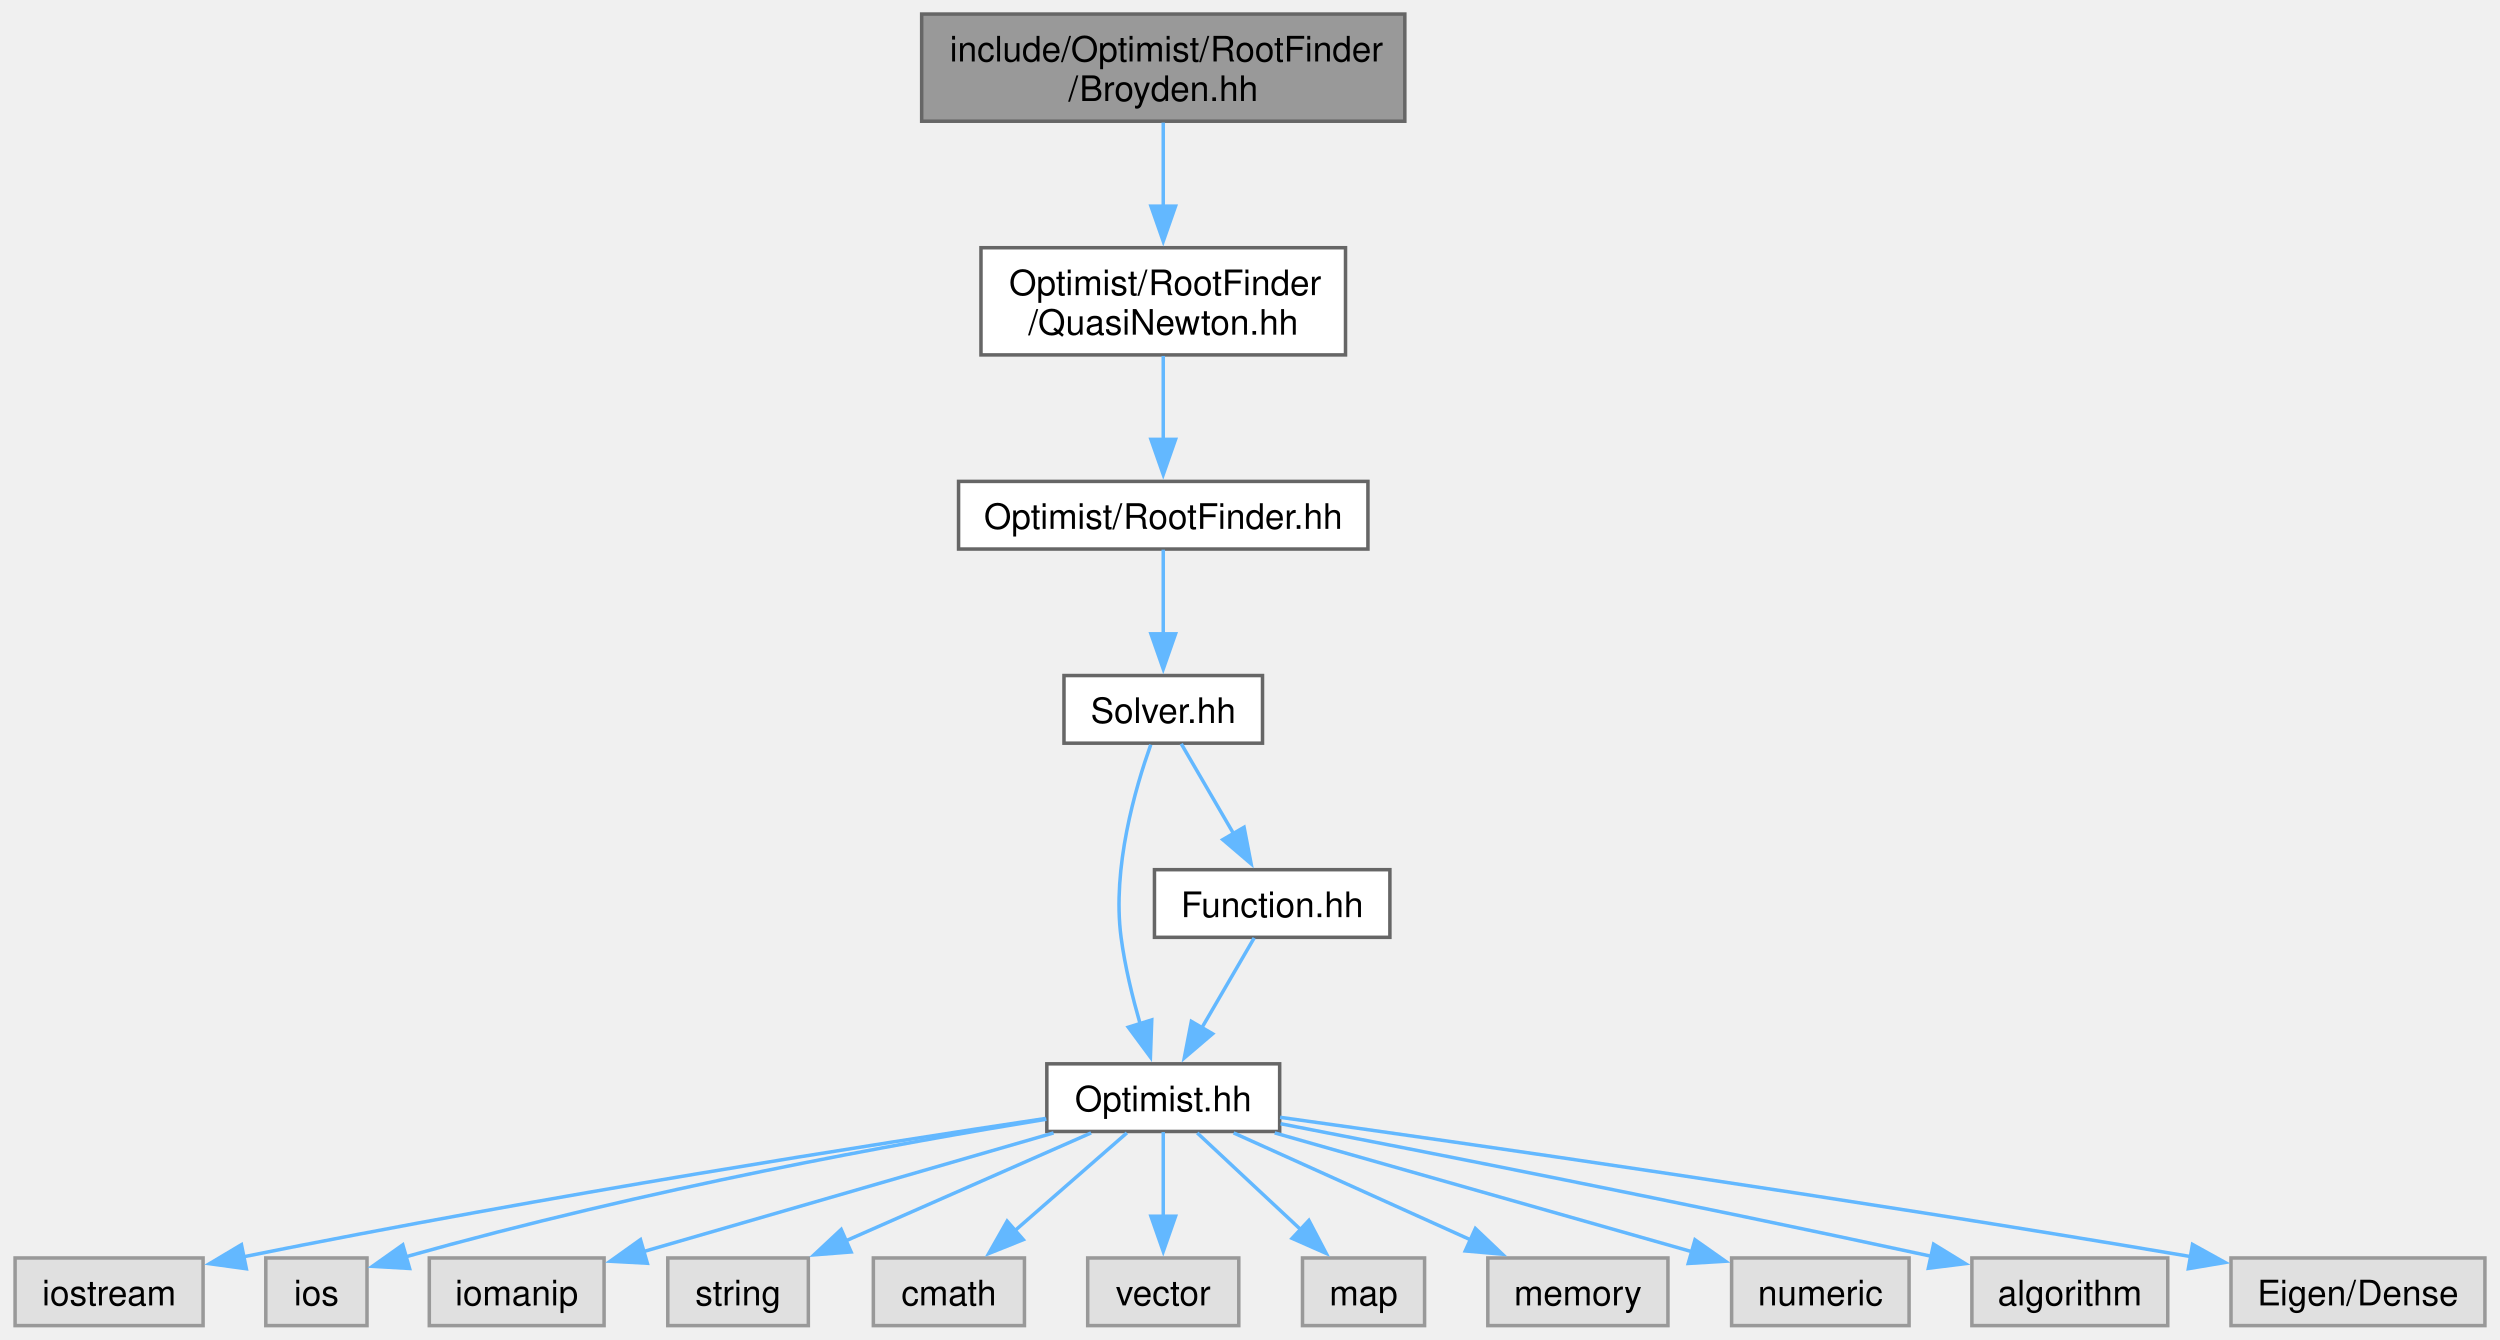
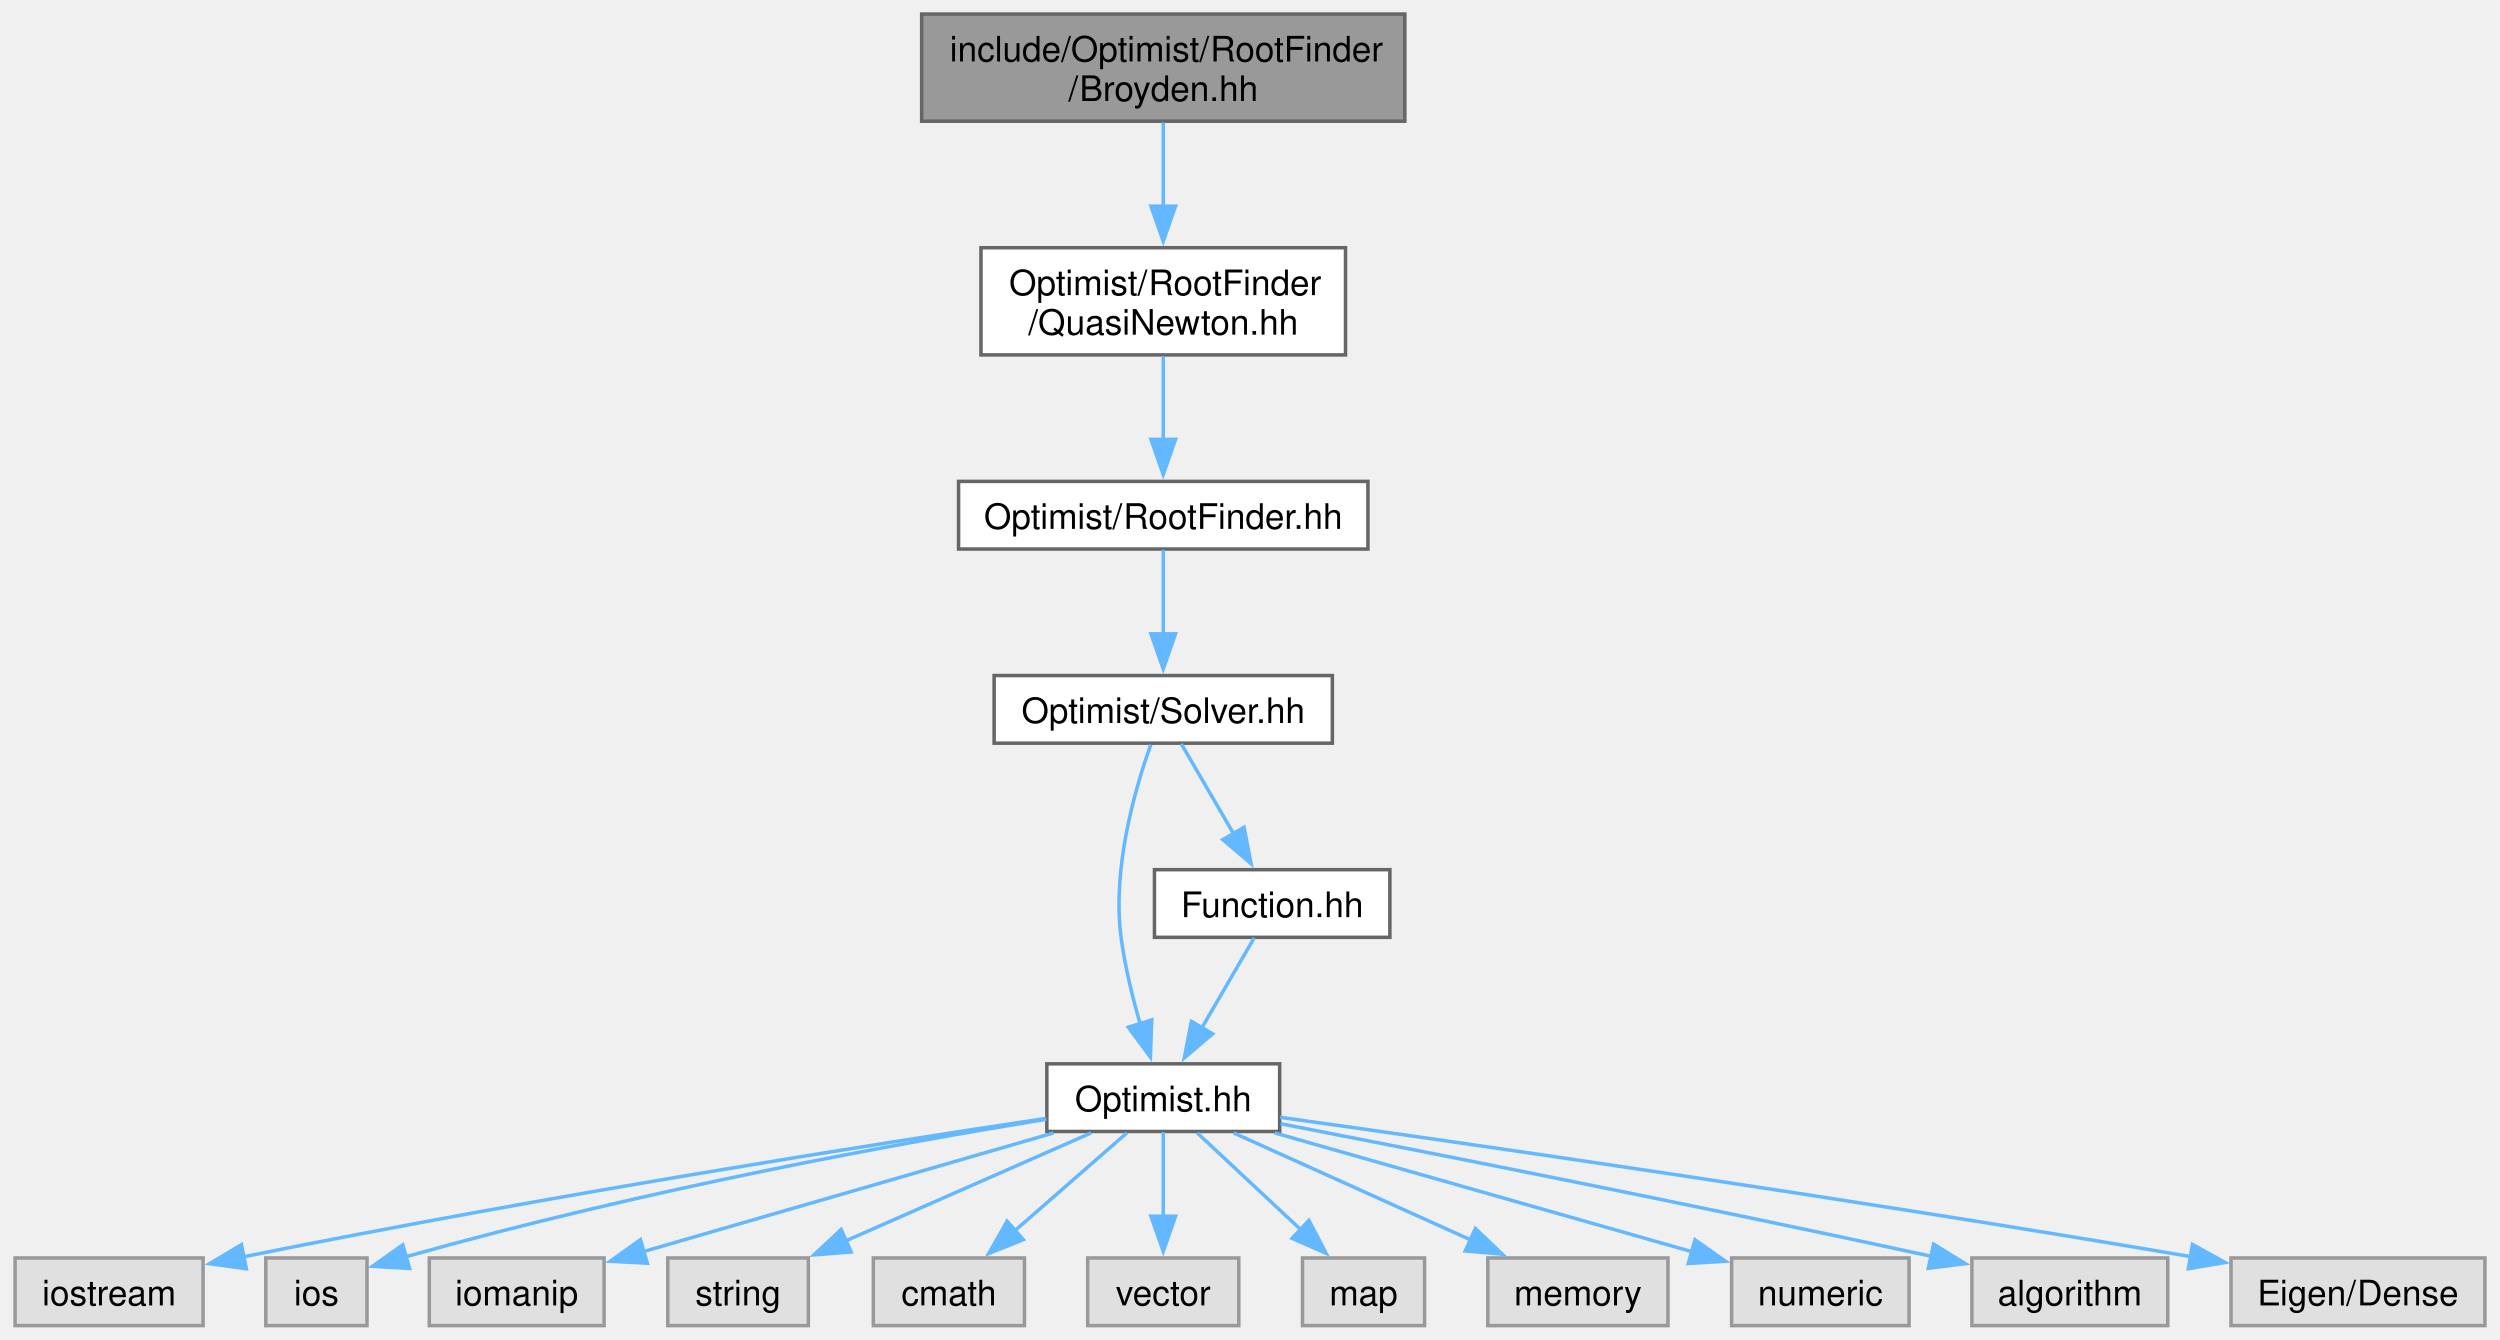
<svg xmlns="http://www.w3.org/2000/svg" xmlns:xlink="http://www.w3.org/1999/xlink" width="711pt" height="381pt" viewBox="0.00 0.00 710.88 381.25">
  <g id="graph0" class="graph" transform="scale(1 1) rotate(0) translate(4 377.25)">
    <g id="Node000001" class="node">
      <g id="a_Node000001">
        <a xlink:title=" ">
          <polygon fill="#999999" stroke="#666666" points="395.5,-373.25 258,-373.25 258,-342.75 395.5,-342.75 395.5,-373.25" />
          <text text-anchor="start" x="266" y="-359.75" font-family="Helvetica,sans-Serif" font-size="10.00">include/Optimist/RootFinder</text>
          <text text-anchor="middle" x="326.75" y="-348.5" font-family="Helvetica,sans-Serif" font-size="10.00">/Broyden.hh</text>
        </a>
      </g>
    </g>
    <g id="Node000002" class="node">
      <g id="a_Node000002">
        <a xlink:href="_quasi_newton_8hh.html" target="_top" xlink:title=" ">
          <polygon fill="white" stroke="#666666" points="378.62,-306.75 274.88,-306.75 274.88,-276.25 378.62,-276.25 378.62,-306.75" />
          <text text-anchor="start" x="282.88" y="-293.25" font-family="Helvetica,sans-Serif" font-size="10.00">Optimist/RootFinder</text>
          <text text-anchor="middle" x="326.75" y="-282" font-family="Helvetica,sans-Serif" font-size="10.00">/QuasiNewton.hh</text>
        </a>
      </g>
    </g>
    <g id="edge1_Node000001_Node000002" class="edge">
      <g id="a_edge1_Node000001_Node000002">
        <a xlink:title=" ">
          <path fill="none" stroke="#63b8ff" d="M326.75,-342.36C326.75,-335.27 326.75,-326.54 326.75,-318.38" />
          <polygon fill="#63b8ff" stroke="#63b8ff" points="330.25,-318.59 326.75,-308.59 323.25,-318.59 330.25,-318.59" />
        </a>
      </g>
    </g>
    <g id="Node000003" class="node">
      <g id="a_Node000003">
        <a xlink:href="_root_finder_8hh.html" target="_top" xlink:title=" ">
          <polygon fill="white" stroke="#666666" points="385,-240.25 268.5,-240.25 268.5,-221 385,-221 385,-240.25" />
          <text text-anchor="middle" x="326.75" y="-226.75" font-family="Helvetica,sans-Serif" font-size="10.00">Optimist/RootFinder.hh</text>
        </a>
      </g>
    </g>
    <g id="edge2_Node000002_Node000003" class="edge">
      <g id="a_edge2_Node000002_Node000003">
        <a xlink:title=" ">
          <path fill="none" stroke="#63b8ff" d="M326.75,-275.95C326.75,-268.71 326.75,-259.84 326.75,-251.94" />
          <polygon fill="#63b8ff" stroke="#63b8ff" points="330.25,-252.21 326.75,-242.21 323.25,-252.21 330.25,-252.21" />
        </a>
      </g>
    </g>
    <g id="Node000004" class="node">
      <g id="a_Node000004">
        <a xlink:href="_solver_8hh.html" target="_top" xlink:title=" ">
-           <polygon fill="white" stroke="#666666" points="355,-185 298.5,-185 298.5,-165.75 355,-165.75 355,-185" />
-           <text text-anchor="middle" x="326.75" y="-171.5" font-family="Helvetica,sans-Serif" font-size="10.00">Solver.hh</text>
+           <polygon fill="white" stroke="#666666" points="374.88,-185 278.62,-185 278.62,-165.75 374.88,-165.75 374.88,-185" />
+           <text text-anchor="middle" x="326.75" y="-171.5" font-family="Helvetica,sans-Serif" font-size="10.00">Optimist/Solver.hh</text>
        </a>
      </g>
    </g>
    <g id="edge3_Node000003_Node000004" class="edge">
      <g id="a_edge3_Node000003_Node000004">
        <a xlink:title=" ">
          <path fill="none" stroke="#63b8ff" d="M326.75,-220.83C326.75,-214.32 326.75,-205.17 326.75,-196.87" />
          <polygon fill="#63b8ff" stroke="#63b8ff" points="330.25,-196.87 326.75,-186.87 323.25,-196.87 330.25,-196.87" />
        </a>
      </g>
    </g>
    <g id="Node000005" class="node">
      <g id="a_Node000005">
        <a xlink:href="_optimist_8hh.html" target="_top" xlink:title=" ">
          <polygon fill="white" stroke="#666666" points="359.88,-74.5 293.62,-74.5 293.62,-55.25 359.88,-55.25 359.88,-74.5" />
          <text text-anchor="middle" x="326.75" y="-61" font-family="Helvetica,sans-Serif" font-size="10.00">Optimist.hh</text>
        </a>
      </g>
    </g>
    <g id="edge4_Node000004_Node000005" class="edge">
      <g id="a_edge4_Node000004_Node000005">
        <a xlink:title=" ">
          <path fill="none" stroke="#63b8ff" d="M323.2,-165.33C318.8,-153 312.15,-130.19 314.75,-110.5 315.84,-102.25 318.01,-93.37 320.22,-85.71" />
          <polygon fill="#63b8ff" stroke="#63b8ff" points="323.48,-87 323.1,-76.41 316.8,-84.92 323.48,-87" />
        </a>
      </g>
    </g>
    <g id="Node000017" class="node">
      <g id="a_Node000017">
        <a xlink:href="_function_8hh.html" target="_top" xlink:title=" ">
          <polygon fill="white" stroke="#666666" points="391.25,-129.75 324.25,-129.75 324.25,-110.5 391.25,-110.5 391.25,-129.75" />
          <text text-anchor="middle" x="357.75" y="-116.25" font-family="Helvetica,sans-Serif" font-size="10.00">Function.hh</text>
        </a>
      </g>
    </g>
    <g id="edge16_Node000004_Node000017" class="edge">
      <g id="a_edge16_Node000004_Node000017">
        <a xlink:title=" ">
          <path fill="none" stroke="#63b8ff" d="M331.87,-165.58C335.93,-158.61 341.74,-148.62 346.84,-139.87" />
          <polygon fill="#63b8ff" stroke="#63b8ff" points="349.75,-141.82 351.76,-131.42 343.7,-138.3 349.75,-141.82" />
        </a>
      </g>
    </g>
    <g id="Node000006" class="node">
      <g id="a_Node000006">
        <a xlink:title=" ">
          <polygon fill="#e0e0e0" stroke="#999999" points="53.5,-19.25 0,-19.25 0,0 53.5,0 53.5,-19.25" />
          <text text-anchor="middle" x="26.75" y="-5.75" font-family="Helvetica,sans-Serif" font-size="10.00">iostream</text>
        </a>
      </g>
    </g>
    <g id="edge5_Node000005_Node000006" class="edge">
      <g id="a_edge5_Node000005_Node000006">
        <a xlink:title=" ">
          <path fill="none" stroke="#63b8ff" d="M293.28,-58.96C245.09,-51.72 153.13,-37.32 65.1,-19.61" />
          <polygon fill="#63b8ff" stroke="#63b8ff" points="65.81,-16.18 55.32,-17.62 64.42,-23.04 65.81,-16.18" />
        </a>
      </g>
    </g>
    <g id="Node000007" class="node">
      <g id="a_Node000007">
        <a xlink:title=" ">
          <polygon fill="#e0e0e0" stroke="#999999" points="100.15,-19.25 71.35,-19.25 71.35,0 100.15,0 100.15,-19.25" />
          <text text-anchor="middle" x="85.75" y="-5.75" font-family="Helvetica,sans-Serif" font-size="10.00">ios</text>
        </a>
      </g>
    </g>
    <g id="edge6_Node000005_Node000007" class="edge">
      <g id="a_edge6_Node000005_Node000007">
        <a xlink:title=" ">
          <path fill="none" stroke="#63b8ff" d="M293.49,-58.74C252.5,-52.04 180.62,-39.14 110.94,-19.52" />
          <polygon fill="#63b8ff" stroke="#63b8ff" points="112.27,-16.26 101.69,-16.87 110.34,-22.99 112.27,-16.26" />
        </a>
      </g>
    </g>
    <g id="Node000008" class="node">
      <g id="a_Node000008">
        <a xlink:title=" ">
          <polygon fill="#e0e0e0" stroke="#999999" points="167.62,-19.25 117.88,-19.25 117.88,0 167.62,0 167.62,-19.25" />
          <text text-anchor="middle" x="142.75" y="-5.75" font-family="Helvetica,sans-Serif" font-size="10.00">iomanip</text>
        </a>
      </g>
    </g>
    <g id="edge7_Node000005_Node000008" class="edge">
      <g id="a_edge7_Node000005_Node000008">
        <a xlink:title=" ">
          <path fill="none" stroke="#63b8ff" d="M295.54,-54.84C263.2,-45.48 212.74,-30.88 178.74,-21.04" />
          <polygon fill="#63b8ff" stroke="#63b8ff" points="179.93,-17.74 169.35,-18.32 177.98,-24.47 179.93,-17.74" />
        </a>
      </g>
    </g>
    <g id="Node000009" class="node">
      <g id="a_Node000009">
        <a xlink:title=" ">
          <polygon fill="#e0e0e0" stroke="#999999" points="225.75,-19.25 185.75,-19.25 185.75,0 225.75,0 225.75,-19.25" />
          <text text-anchor="middle" x="205.75" y="-5.75" font-family="Helvetica,sans-Serif" font-size="10.00">string</text>
        </a>
      </g>
    </g>
    <g id="edge8_Node000005_Node000009" class="edge">
      <g id="a_edge8_Node000005_Node000009">
        <a xlink:title=" ">
          <path fill="none" stroke="#63b8ff" d="M306.22,-54.84C287.07,-46.41 258.25,-33.73 236.38,-24.11" />
          <polygon fill="#63b8ff" stroke="#63b8ff" points="237.92,-20.96 227.36,-20.13 235.1,-27.37 237.92,-20.96" />
        </a>
      </g>
    </g>
    <g id="Node000010" class="node">
      <g id="a_Node000010">
        <a xlink:title=" ">
          <polygon fill="#e0e0e0" stroke="#999999" points="287.25,-19.25 244.25,-19.25 244.25,0 287.25,0 287.25,-19.25" />
          <text text-anchor="middle" x="265.75" y="-5.75" font-family="Helvetica,sans-Serif" font-size="10.00">cmath</text>
        </a>
      </g>
    </g>
    <g id="edge9_Node000005_Node000010" class="edge">
      <g id="a_edge9_Node000005_Node000010">
        <a xlink:title=" ">
          <path fill="none" stroke="#63b8ff" d="M316.4,-54.84C307.67,-47.22 294.96,-36.12 284.45,-26.95" />
          <polygon fill="#63b8ff" stroke="#63b8ff" points="286.92,-24.46 277.09,-20.52 282.32,-29.73 286.92,-24.46" />
        </a>
      </g>
    </g>
    <g id="Node000011" class="node">
      <g id="a_Node000011">
        <a xlink:title=" ">
          <polygon fill="#e0e0e0" stroke="#999999" points="348.25,-19.25 305.25,-19.25 305.25,0 348.25,0 348.25,-19.25" />
          <text text-anchor="middle" x="326.75" y="-5.75" font-family="Helvetica,sans-Serif" font-size="10.00">vector</text>
        </a>
      </g>
    </g>
    <g id="edge10_Node000005_Node000011" class="edge">
      <g id="a_edge10_Node000005_Node000011">
        <a xlink:title=" ">
          <path fill="none" stroke="#63b8ff" d="M326.75,-55.08C326.75,-48.57 326.75,-39.42 326.75,-31.12" />
          <polygon fill="#63b8ff" stroke="#63b8ff" points="330.25,-31.12 326.75,-21.12 323.25,-31.12 330.25,-31.12" />
        </a>
      </g>
    </g>
    <g id="Node000012" class="node">
      <g id="a_Node000012">
        <a xlink:title=" ">
          <polygon fill="#e0e0e0" stroke="#999999" points="401.12,-19.25 366.38,-19.25 366.38,0 401.12,0 401.12,-19.25" />
          <text text-anchor="middle" x="383.75" y="-5.75" font-family="Helvetica,sans-Serif" font-size="10.00">map</text>
        </a>
      </g>
    </g>
    <g id="edge11_Node000005_Node000012" class="edge">
      <g id="a_edge11_Node000005_Node000012">
        <a xlink:title=" ">
          <path fill="none" stroke="#63b8ff" d="M336.42,-54.84C344.49,-47.3 356.22,-36.35 365.97,-27.23" />
          <polygon fill="#63b8ff" stroke="#63b8ff" points="368.2,-29.94 373.12,-20.56 363.42,-24.83 368.2,-29.94" />
        </a>
      </g>
    </g>
    <g id="Node000013" class="node">
      <g id="a_Node000013">
        <a xlink:title=" ">
          <polygon fill="#e0e0e0" stroke="#999999" points="470.38,-19.25 419.12,-19.25 419.12,0 470.38,0 470.38,-19.25" />
          <text text-anchor="middle" x="444.75" y="-5.75" font-family="Helvetica,sans-Serif" font-size="10.00">memory</text>
        </a>
      </g>
    </g>
    <g id="edge12_Node000005_Node000013" class="edge">
      <g id="a_edge12_Node000005_Node000013">
        <a xlink:title=" ">
          <path fill="none" stroke="#63b8ff" d="M346.77,-54.84C365.24,-46.5 392.96,-34 414.2,-24.41" />
          <polygon fill="#63b8ff" stroke="#63b8ff" points="415.58,-27.63 423.26,-20.33 412.7,-21.25 415.58,-27.63" />
        </a>
      </g>
    </g>
    <g id="Node000014" class="node">
      <g id="a_Node000014">
        <a xlink:title=" ">
          <polygon fill="#e0e0e0" stroke="#999999" points="539,-19.25 488.5,-19.25 488.5,0 539,0 539,-19.25" />
          <text text-anchor="middle" x="513.75" y="-5.75" font-family="Helvetica,sans-Serif" font-size="10.00">numeric</text>
        </a>
      </g>
    </g>
    <g id="edge13_Node000005_Node000014" class="edge">
      <g id="a_edge13_Node000005_Node000014">
        <a xlink:title=" ">
          <path fill="none" stroke="#63b8ff" d="M358.47,-54.84C391.33,-45.48 442.62,-30.88 477.17,-21.04" />
          <polygon fill="#63b8ff" stroke="#63b8ff" points="478.08,-24.42 486.74,-18.32 476.16,-17.69 478.08,-24.42" />
        </a>
      </g>
    </g>
    <g id="Node000015" class="node">
      <g id="a_Node000015">
        <a xlink:title=" ">
          <polygon fill="#e0e0e0" stroke="#999999" points="612.62,-19.25 556.88,-19.25 556.88,0 612.62,0 612.62,-19.25" />
          <text text-anchor="middle" x="584.75" y="-5.75" font-family="Helvetica,sans-Serif" font-size="10.00">algorithm</text>
        </a>
      </g>
    </g>
    <g id="edge14_Node000005_Node000015" class="edge">
      <g id="a_edge14_Node000005_Node000015">
        <a xlink:title=" ">
          <path fill="none" stroke="#63b8ff" d="M360.14,-57.45C401.35,-49.46 473.86,-35.17 545.47,-19.7" />
          <polygon fill="#63b8ff" stroke="#63b8ff" points="545.98,-23.17 555.01,-17.63 544.49,-16.33 545.98,-23.17" />
        </a>
      </g>
    </g>
    <g id="Node000016" class="node">
      <g id="a_Node000016">
        <a xlink:title=" ">
          <polygon fill="#e0e0e0" stroke="#999999" points="702.88,-19.25 630.62,-19.25 630.62,0 702.88,0 702.88,-19.25" />
          <text text-anchor="middle" x="666.75" y="-5.75" font-family="Helvetica,sans-Serif" font-size="10.00">Eigen/Dense</text>
        </a>
      </g>
    </g>
    <g id="edge15_Node000005_Node000016" class="edge">
      <g id="a_edge15_Node000005_Node000016">
        <a xlink:title=" ">
          <path fill="none" stroke="#63b8ff" d="M360,-59.28C412.72,-51.9 519,-36.64 619.19,-19.63" />
          <polygon fill="#63b8ff" stroke="#63b8ff" points="619.66,-23.1 628.93,-17.97 618.48,-16.2 619.66,-23.1" />
        </a>
      </g>
    </g>
    <g id="edge17_Node000017_Node000005" class="edge">
      <g id="a_edge17_Node000017_Node000005">
        <a xlink:title=" ">
          <path fill="none" stroke="#63b8ff" d="M352.63,-110.33C348.57,-103.36 342.76,-93.37 337.66,-84.62" />
          <polygon fill="#63b8ff" stroke="#63b8ff" points="340.8,-83.05 332.74,-76.17 334.75,-86.57 340.8,-83.05" />
        </a>
      </g>
    </g>
  </g>
</svg>
